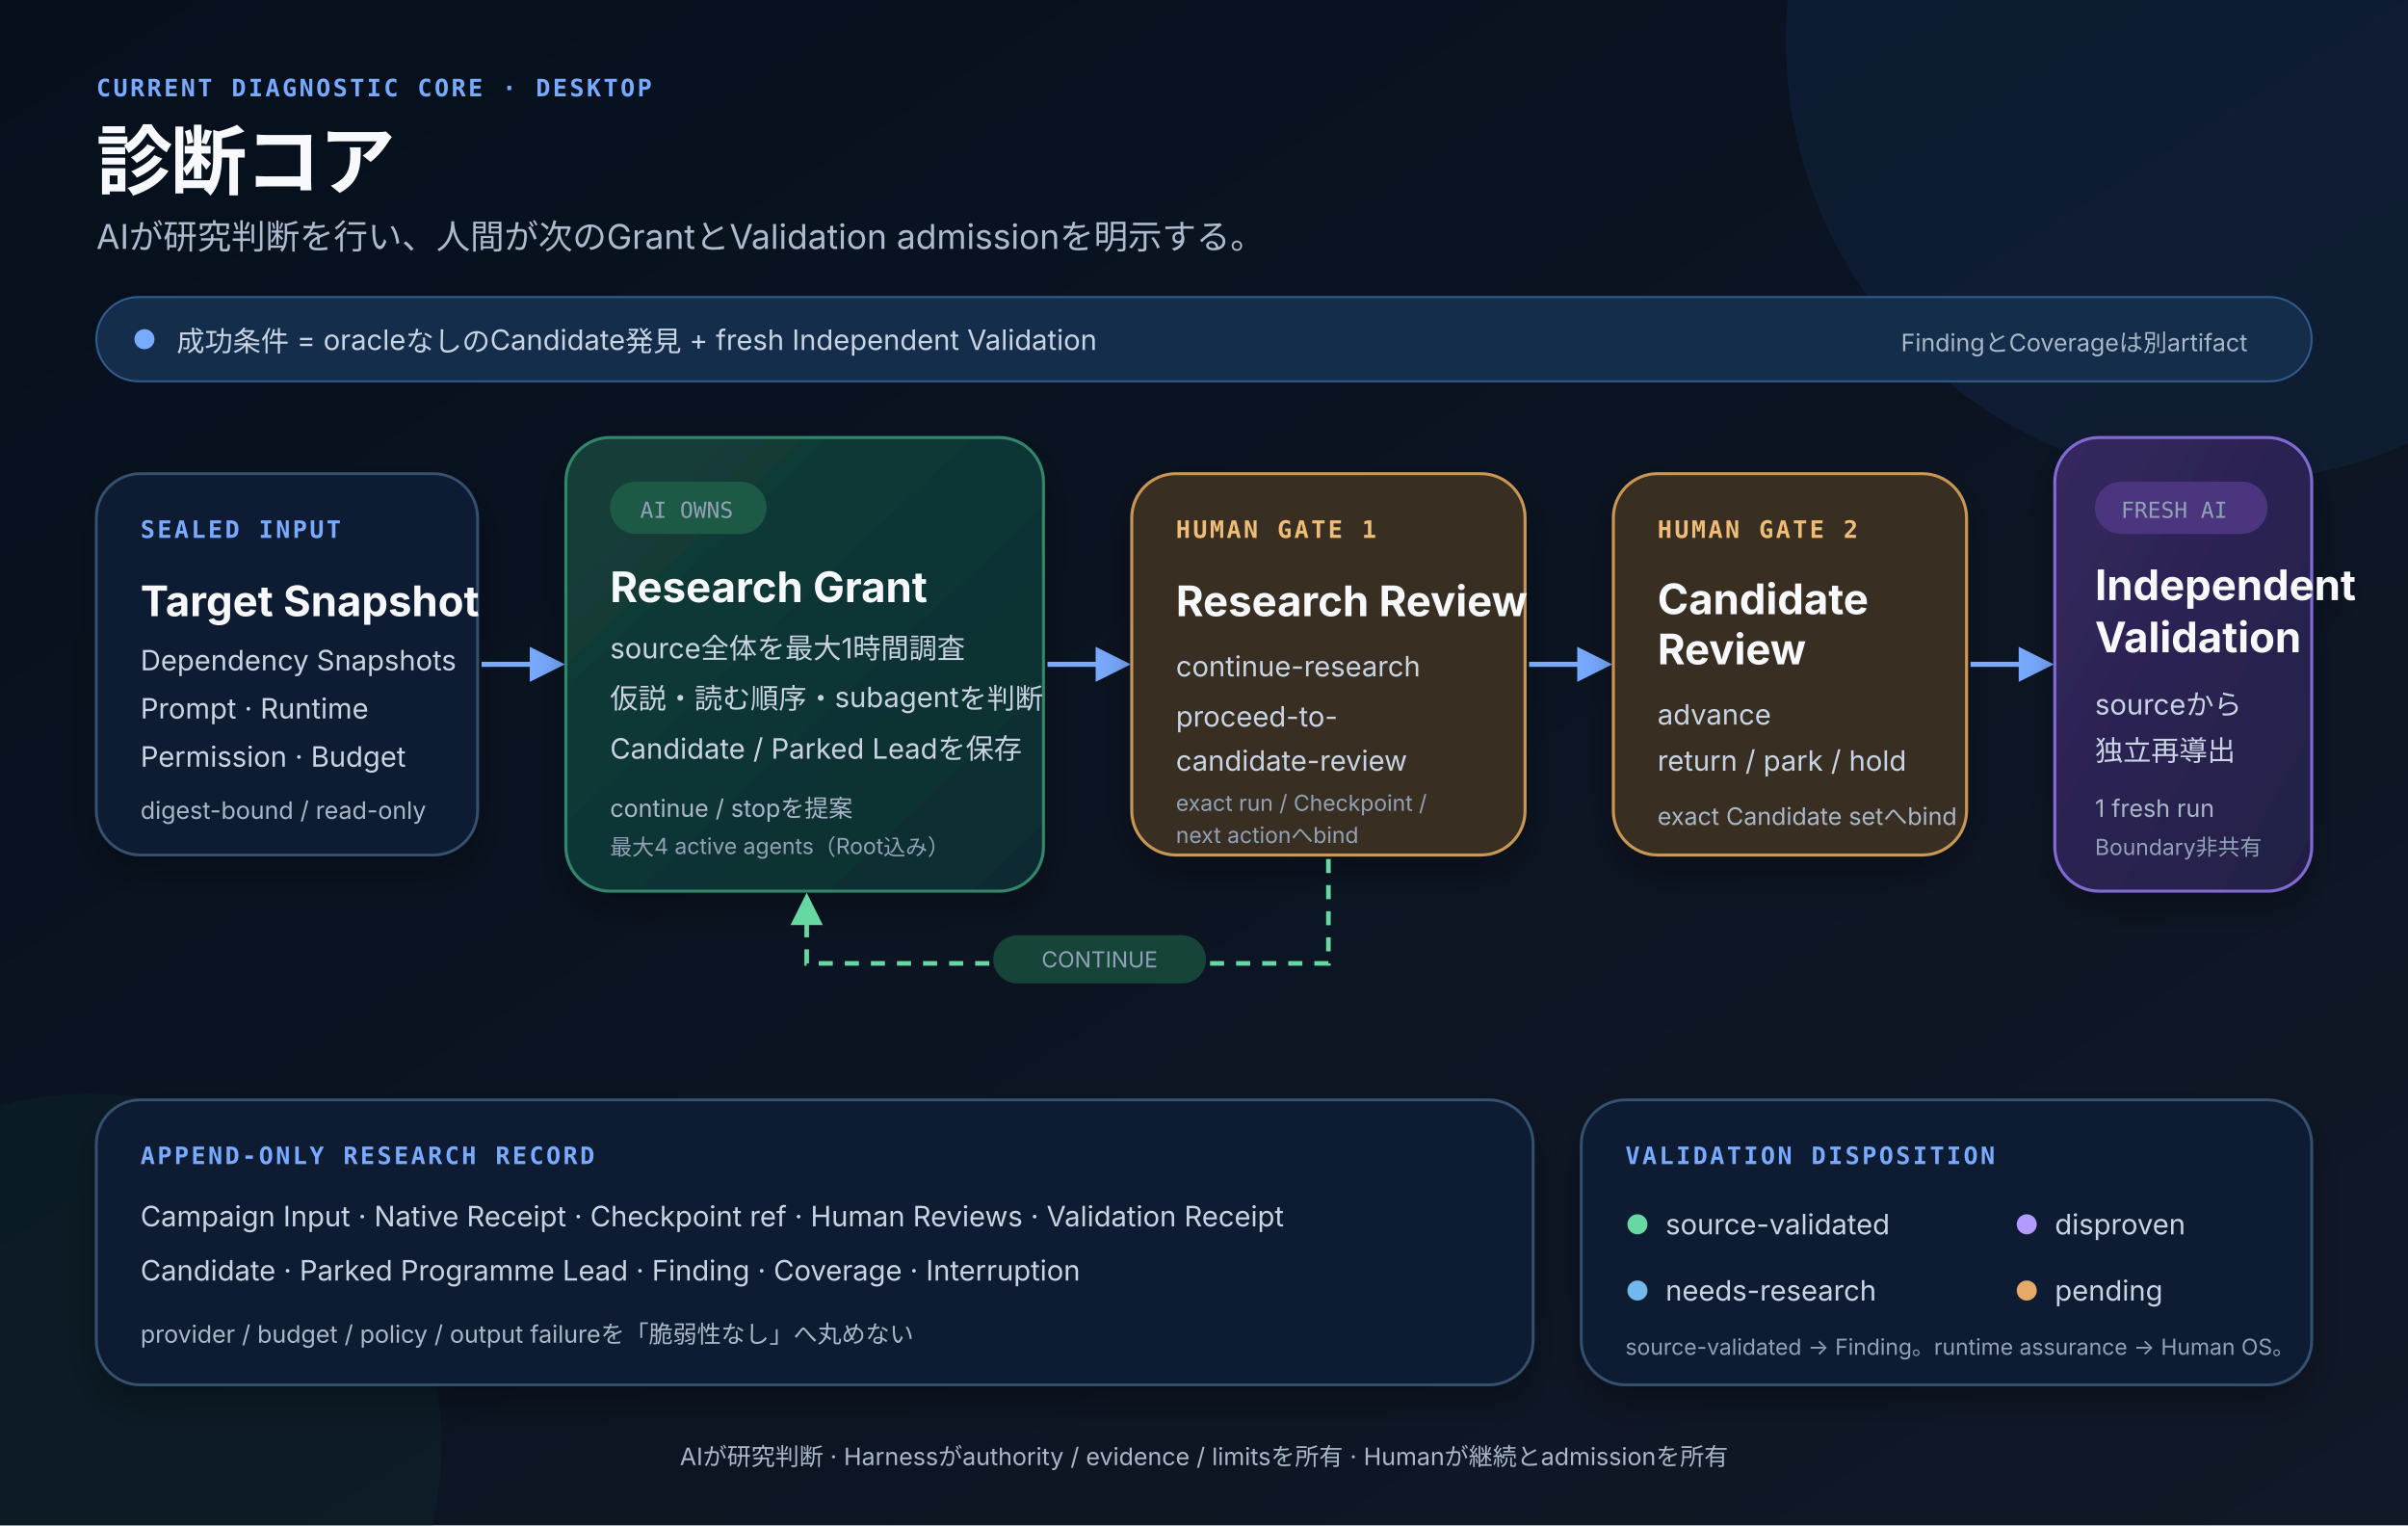
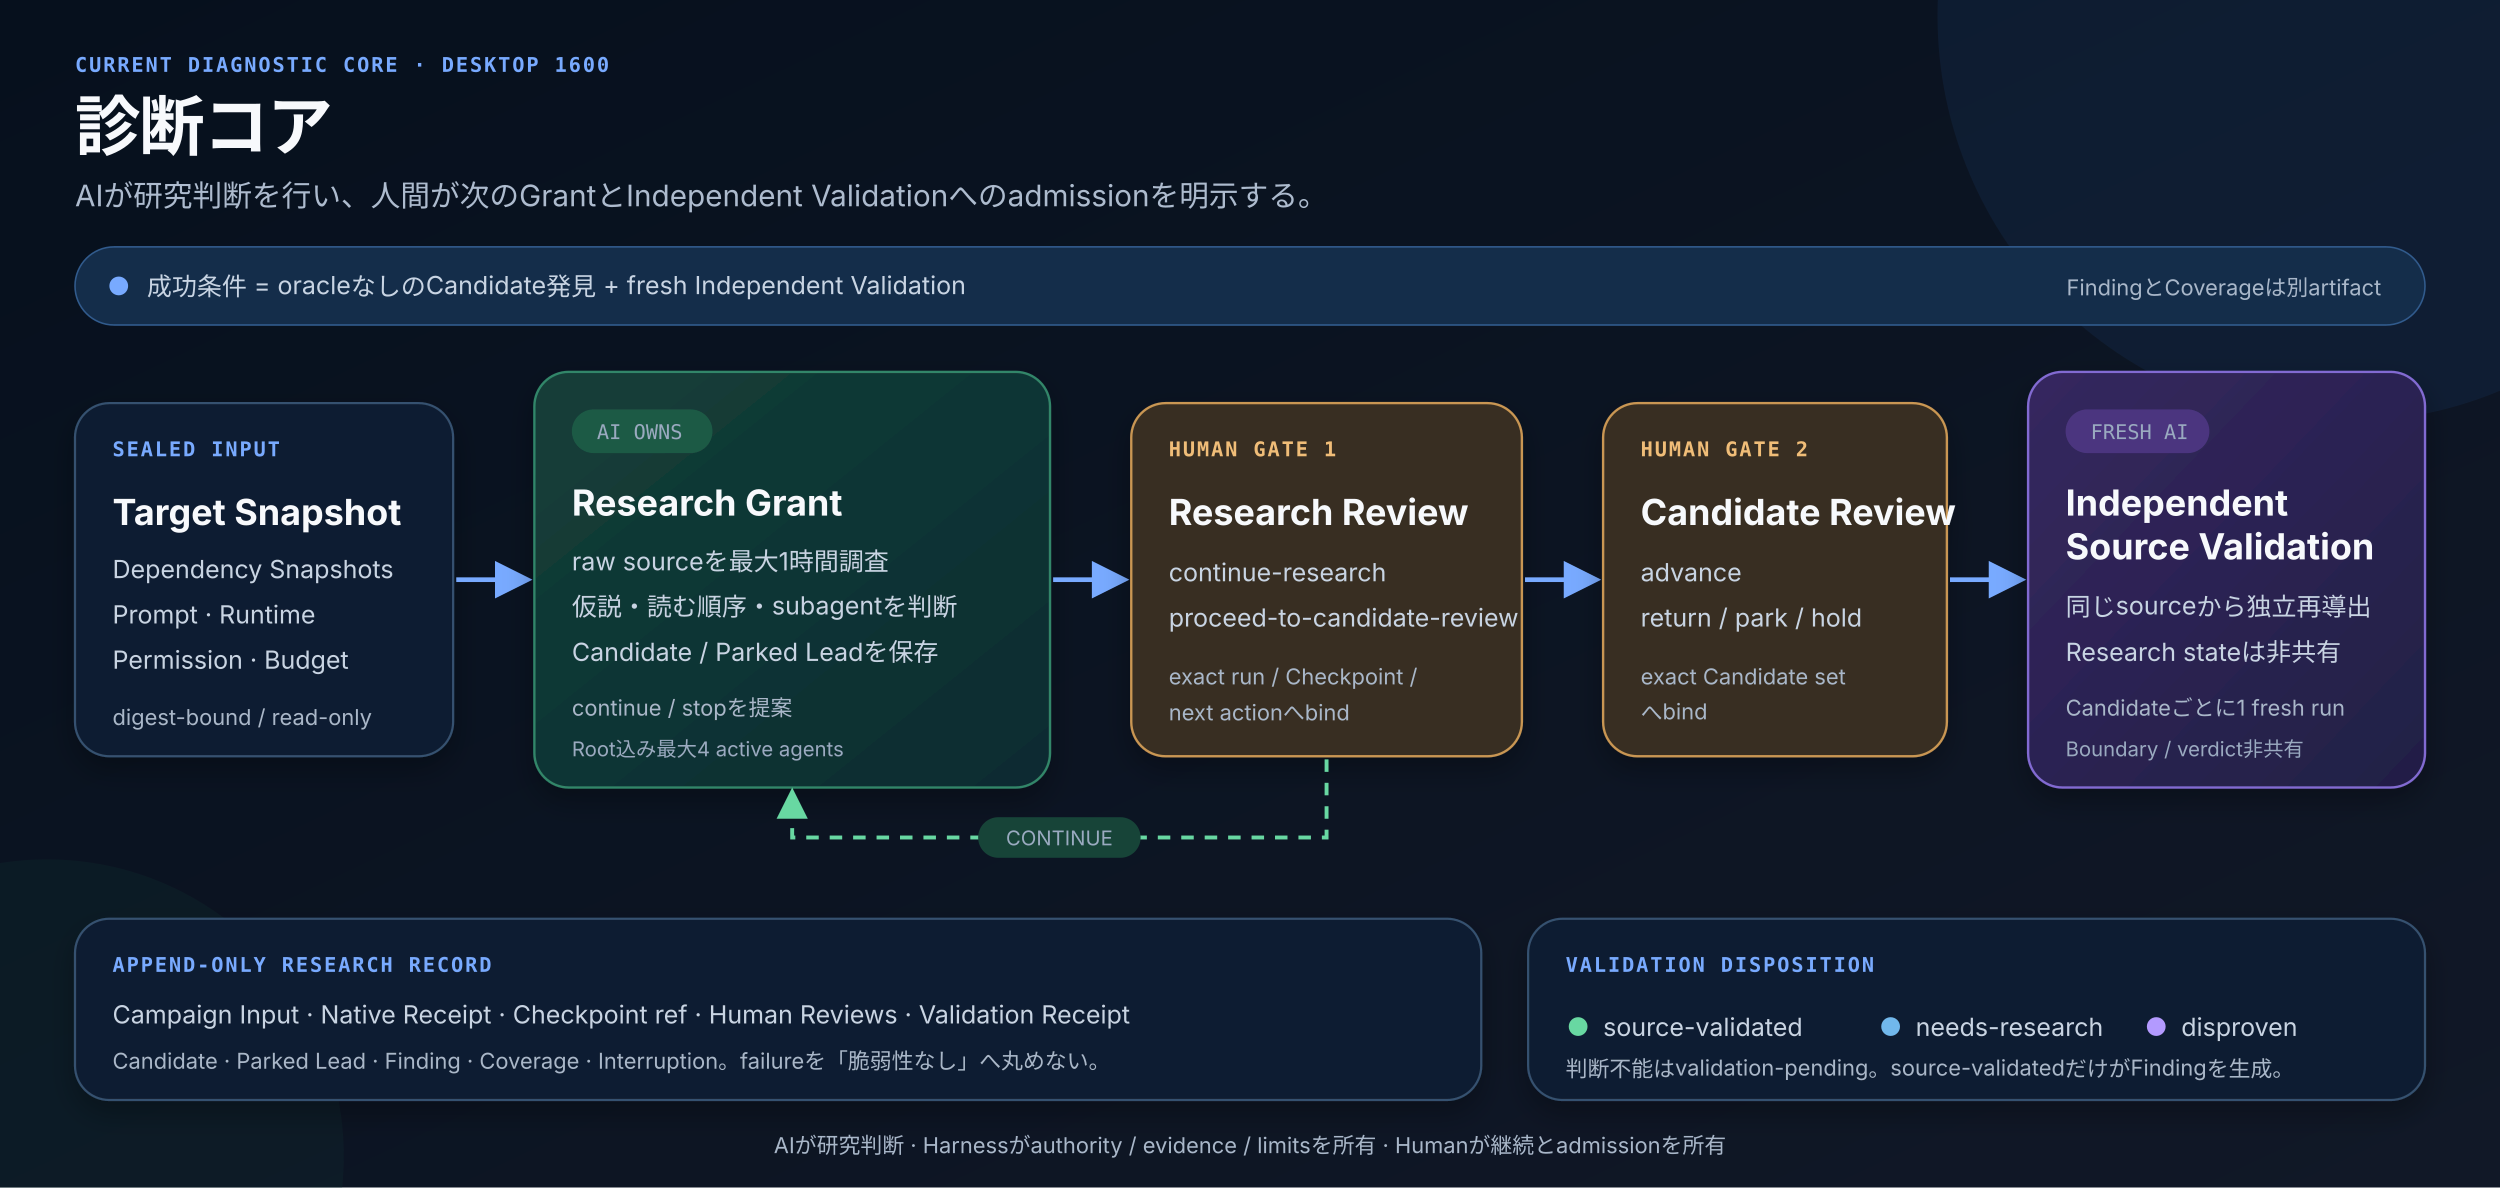
- <svg xmlns="http://www.w3.org/2000/svg" width="1200" height="760" viewBox="0 0 1200 760" role="img" aria-labelledby="title desc" style="width:100%;max-width:1200px;height:auto">
+ <svg xmlns="http://www.w3.org/2000/svg" width="1600" height="760" viewBox="0 0 1600 760" role="img" aria-labelledby="title desc" style="width:100%;max-width:1600px;height:auto;text-rendering:optimizeLegibility">
  <defs>
    <linearGradient id="bg" x1="0" y1="0" x2="1" y2="1">
      <stop offset="0" stop-color="#06101d" />
      <stop offset="1" stop-color="#111827" />
    </linearGradient>
    <linearGradient id="research" x1="0" y1="0" x2="1" y2="1">
      <stop offset="0" stop-color="#123f38" />
      <stop offset="1" stop-color="#102b31" />
    </linearGradient>
    <linearGradient id="validation" x1="0" y1="0" x2="1" y2="1">
      <stop offset="0" stop-color="#35275f" />
      <stop offset="1" stop-color="#211f45" />
    </linearGradient>
    <filter id="shadow" x="-15%" y="-15%" width="130%" height="140%">
      <feDropShadow dx="0" dy="8" stdDeviation="9" flood-color="#000" flood-opacity=".28" />
    </filter>
-     <marker id="arrowBlue" viewBox="0 0 10 10" refX="8" refY="5" markerWidth="7" markerHeight="7" orient="auto">
+     <marker id="arrowBlue" viewBox="0 0 10 10" refX="8" refY="5" markerWidth="8" markerHeight="8" orient="auto">
      <path d="M0 0L10 5L0 10Z" fill="#78aaff" />
    </marker>
-     <marker id="arrowGreen" viewBox="0 0 10 10" refX="8" refY="5" markerWidth="7" markerHeight="7" orient="auto">
+     <marker id="arrowGreen" viewBox="0 0 10 10" refX="8" refY="5" markerWidth="8" markerHeight="8" orient="auto">
      <path d="M0 0L10 5L0 10Z" fill="#68d8a2" />
    </marker>
    <style>
-       .sans{font-family:Inter,"Noto Sans JP",system-ui,-apple-system,"Segoe UI",sans-serif}
-       .mono{font-family:"SFMono-Regular",Consolas,monospace}
-       .title{fill:#f7f9fc;font-size:38px;font-weight:760;letter-spacing:-1px}
-       .subtitle{fill:#adbbce;font-size:17px}
-       .eyebrow{font-size:12px;font-weight:760;letter-spacing:1.2px}
-       .step{fill:#f7f9fc;font-size:21px;font-weight:730}
-       .body{fill:#c8d4e3;font-size:14px}
-       .small{fill:#a9b7c9;font-size:12px}
-       .tiny{fill:#91a2b8;font-size:11px}
-       .panel{fill:#101d30;stroke:#36516f;stroke-width:1.4}
-       .flow{fill:none;stroke:#78aaff;stroke-width:2.5;marker-end:url(#arrowBlue)}
-       .loop{fill:none;stroke:#68d8a2;stroke-width:2.3;stroke-dasharray:7 6;marker-end:url(#arrowGreen)}
+       .sans{font-family:Inter,"Noto Sans JP",system-ui,-apple-system,"Segoe UI",sans-serif}.mono{font-family:"SFMono-Regular",Consolas,monospace}
+       .title{fill:#f7f9fc;font-size:42px;font-weight:780;letter-spacing:-1px}.subtitle{fill:#adbbce;font-size:19px}.step{fill:#f7f9fc;font-size:23px;font-weight:750}.body{fill:#c8d4e3;font-size:16px}.small{fill:#a9b7c9;font-size:14px}.tiny{fill:#9aaac0;font-size:13px}.eyebrow{font-size:13px;font-weight:780;letter-spacing:1.2px}.panel{fill:#101d30;stroke:#36516f;stroke-width:1.4}.flow{fill:none;stroke:#78aaff;stroke-width:3;marker-end:url(#arrowBlue)}.loop{fill:none;stroke:#68d8a2;stroke-width:2.5;stroke-dasharray:8 7;marker-end:url(#arrowGreen)}
    </style>
  </defs>
-   <rect width="1200" height="760" fill="url(#bg)" />
-   <circle cx="1110" cy="20" r="220" fill="#17345c" opacity=".28" />
-   <circle cx="45" cy="720" r="175" fill="#123f38" opacity=".18" />
+   <rect width="1600" height="760" fill="url(#bg)" />
+   <circle cx="1500" cy="10" r="260" fill="#17345c" opacity=".27" />
+   <circle cx="30" cy="740" r="190" fill="#123f38" opacity=".18" />
  <g class="sans">
-     <text x="48" y="48" class="mono eyebrow" fill="#78aaff">CURRENT DIAGNOSTIC CORE · DESKTOP</text>
-     <text x="48" y="94" class="title">診断コア</text>
-     <text x="48" y="124" class="subtitle">AIが研究判断を行い、人間が次のGrantとValidation admissionを明示する。</text>
-     <rect x="48" y="148" width="1104" height="42" rx="21" fill="#142d4a" stroke="#315b8d" />
-     <circle cx="72" cy="169" r="5" fill="#78aaff" />
-     <text x="88" y="175" class="body">成功条件 = oracleなしのCandidate発見 + fresh Independent Validation</text>
-     <text x="1120" y="175" text-anchor="end" class="small">FindingとCoverageは別artifact</text>
+     <text x="48" y="46" class="mono eyebrow" fill="#78aaff">CURRENT DIAGNOSTIC CORE · DESKTOP 1600</text>
+     <text x="48" y="96" class="title">診断コア</text>
+     <text x="48" y="132" class="subtitle">AIが研究判断を行い、人間が次のGrantとIndependent Validationへのadmissionを明示する。</text>
+     <rect x="48" y="158" width="1504" height="50" rx="25" fill="#142d4a" stroke="#315b8d" />
+     <circle cx="76" cy="183" r="6" fill="#78aaff" />
+     <text x="94" y="189" class="body">成功条件 = oracleなしのCandidate発見 + fresh Independent Validation</text>
+     <text x="1524" y="189" text-anchor="end" class="small">FindingとCoverageは別artifact</text>
    <g filter="url(#shadow)">
-       <rect x="48" y="236" width="190" height="190" rx="22" class="panel" />
-       <text x="70" y="268" class="mono eyebrow" fill="#78aaff">SEALED INPUT</text>
-       <text x="70" y="307" class="step">Target Snapshot</text>
-       <text x="70" y="334" class="body">Dependency Snapshots</text>
-       <text x="70" y="358" class="body">Prompt · Runtime</text>
-       <text x="70" y="382" class="body">Permission · Budget</text>
-       <text x="70" y="408" class="small">digest-bound / read-only</text>
+       <rect x="48" y="258" width="242" height="226" rx="22" class="panel" />
+       <text x="72" y="292" class="mono eyebrow" fill="#78aaff">SEALED INPUT</text>
+       <text x="72" y="336" class="step">Target Snapshot</text>
+       <text x="72" y="370" class="body">Dependency Snapshots</text>
+       <text x="72" y="399" class="body">Prompt · Runtime</text>
+       <text x="72" y="428" class="body">Permission · Budget</text>
+       <text x="72" y="464" class="small">digest-bound / read-only</text>
    </g>
-     <path d="M240 331H278" class="flow" />
+     <path d="M292 371H336" class="flow" />
    <g filter="url(#shadow)">
-       <rect x="282" y="218" width="238" height="226" rx="22" fill="url(#research)" stroke="#328669" stroke-width="1.5" />
-       <rect x="304" y="240" width="78" height="26" rx="13" fill="#1f5a45" />
-       <text x="319" y="258" class="mono tiny" fill="#b8f2d4">AI OWNS</text>
-       <text x="304" y="300" class="step">Research Grant</text>
-       <text x="304" y="328" class="body">source全体を最大1時間調査</text>
-       <text x="304" y="353" class="body">仮説・読む順序・subagentを判断</text>
-       <text x="304" y="378" class="body">Candidate / Parked Leadを保存</text>
-       <text x="304" y="407" class="small">continue / stopを提案</text>
-       <text x="304" y="426" class="tiny">最大4 active agents（Root込み）</text>
+       <rect x="342" y="238" width="330" height="266" rx="22" fill="url(#research)" stroke="#328669" stroke-width="1.5" />
+       <rect x="366" y="262" width="90" height="28" rx="14" fill="#1f5a45" />
+       <text x="382" y="281" class="mono tiny" fill="#b8f2d4">AI OWNS</text>
+       <text x="366" y="330" class="step">Research Grant</text>
+       <text x="366" y="365" class="body">raw sourceを最大1時間調査</text>
+       <text x="366" y="394" class="body">仮説・読む順序・subagentを判断</text>
+       <text x="366" y="423" class="body">Candidate / Parked Leadを保存</text>
+       <text x="366" y="458" class="small">continue / stopを提案</text>
+       <text x="366" y="484" class="tiny">Root込み最大4 active agents</text>
    </g>
-     <path d="M522 331H560" class="flow" />
+     <path d="M674 371H718" class="flow" />
    <g filter="url(#shadow)">
-       <rect x="564" y="236" width="196" height="190" rx="22" fill="#392f22" stroke="#c99652" stroke-width="1.5" />
-       <text x="586" y="268" class="mono eyebrow" fill="#f0bd78">HUMAN GATE 1</text>
-       <text x="586" y="307" class="step">Research Review</text>
-       <text x="586" y="337" class="body">continue-research</text>
-       <text x="586" y="362" class="body">proceed-to-</text>
-       <text x="586" y="384" class="body">candidate-review</text>
-       <text x="586" y="404" class="tiny">exact run / Checkpoint /</text>
-       <text x="586" y="420" class="tiny">next actionへbind</text>
+       <rect x="724" y="258" width="250" height="226" rx="22" fill="#392f22" stroke="#c99652" stroke-width="1.5" />
+       <text x="748" y="292" class="mono eyebrow" fill="#f0bd78">HUMAN GATE 1</text>
+       <text x="748" y="336" class="step">Research Review</text>
+       <text x="748" y="372" class="body">continue-research</text>
+       <text x="748" y="401" class="body">proceed-to-candidate-review</text>
+       <text x="748" y="438" class="small">exact run / Checkpoint /</text>
+       <text x="748" y="461" class="small">next actionへbind</text>
    </g>
-     <path d="M662 428V480H402V448" class="loop" />
-     <rect x="495" y="466" width="106" height="24" rx="12" fill="#174438" />
-     <text x="548" y="482" text-anchor="middle" class="tiny" fill="#9ae7bf">CONTINUE</text>
-     <path d="M762 331H800" class="flow" />
+     <path d="M849 486V536H507V508" class="loop" />
+     <rect x="626" y="523" width="104" height="26" rx="13" fill="#174438" />
+     <text x="678" y="541" text-anchor="middle" class="tiny" fill="#9ae7bf">CONTINUE</text>
+     <path d="M976 371H1020" class="flow" />
    <g filter="url(#shadow)">
-       <rect x="804" y="236" width="176" height="190" rx="22" fill="#392f22" stroke="#c99652" stroke-width="1.5" />
-       <text x="826" y="268" class="mono eyebrow" fill="#f0bd78">HUMAN GATE 2</text>
-       <text x="826" y="306" class="step">Candidate</text>
-       <text x="826" y="331" class="step">Review</text>
-       <text x="826" y="361" class="body">advance</text>
-       <text x="826" y="384" class="body">return / park / hold</text>
-       <text x="826" y="411" class="small">exact Candidate setへbind</text>
+       <rect x="1026" y="258" width="220" height="226" rx="22" fill="#392f22" stroke="#c99652" stroke-width="1.5" />
+       <text x="1050" y="292" class="mono eyebrow" fill="#f0bd78">HUMAN GATE 2</text>
+       <text x="1050" y="336" class="step">Candidate Review</text>
+       <text x="1050" y="372" class="body">advance</text>
+       <text x="1050" y="401" class="body">return / park / hold</text>
+       <text x="1050" y="438" class="small">exact Candidate set</text>
+       <text x="1050" y="461" class="small">へbind</text>
    </g>
-     <path d="M982 331H1020" class="flow" />
+     <path d="M1248 371H1292" class="flow" />
    <g filter="url(#shadow)">
-       <rect x="1024" y="218" width="128" height="226" rx="22" fill="url(#validation)" stroke="#826bd2" stroke-width="1.5" />
-       <rect x="1044" y="240" width="86" height="26" rx="13" fill="#4b367f" />
-       <text x="1057" y="258" class="mono tiny" fill="#ded6ff">FRESH AI</text>
-       <text x="1044" y="299" class="step">Independent</text>
-       <text x="1044" y="325" class="step">Validation</text>
-       <text x="1044" y="356" class="body">sourceから</text>
-       <text x="1044" y="379" class="body">独立再導出</text>
-       <text x="1044" y="407" class="small">1 fresh run</text>
-       <text x="1044" y="426" class="tiny">Boundary非共有</text>
+       <rect x="1298" y="238" width="254" height="266" rx="22" fill="url(#validation)" stroke="#826bd2" stroke-width="1.5" />
+       <rect x="1322" y="262" width="92" height="28" rx="14" fill="#4b367f" />
+       <text x="1338" y="281" class="mono tiny" fill="#ded6ff">FRESH AI</text>
+       <text x="1322" y="330" class="step">Independent</text>
+       <text x="1322" y="358" class="step">Source Validation</text>
+       <text x="1322" y="394" class="body">同じsourceから独立再導出</text>
+       <text x="1322" y="423" class="body">Research stateは非共有</text>
+       <text x="1322" y="458" class="small">Candidateごとに1 fresh run</text>
+       <text x="1322" y="484" class="tiny">Boundary / verdict非共有</text>
    </g>
    <g filter="url(#shadow)">
-       <rect x="48" y="548" width="716" height="142" rx="22" class="panel" />
-       <text x="70" y="580" class="mono eyebrow" fill="#78aaff">APPEND-ONLY RESEARCH RECORD</text>
-       <text x="70" y="611" class="body">Campaign Input · Native Receipt · Checkpoint ref · Human Reviews · Validation Receipt</text>
-       <text x="70" y="638" class="body">Candidate · Parked Programme Lead · Finding · Coverage · Interruption</text>
-       <text x="70" y="669" class="small">provider / budget / policy / output failureを「脆弱性なし」へ丸めない</text>
+       <rect x="48" y="588" width="900" height="116" rx="22" class="panel" />
+       <text x="72" y="622" class="mono eyebrow" fill="#78aaff">APPEND-ONLY RESEARCH RECORD</text>
+       <text x="72" y="655" class="body">Campaign Input · Native Receipt · Checkpoint ref · Human Reviews · Validation Receipt</text>
+       <text x="72" y="684" class="small">Candidate · Parked Lead · Finding · Coverage · Interruption。failureを「脆弱性なし」へ丸めない。</text>
    </g>
    <g filter="url(#shadow)">
-       <rect x="788" y="548" width="364" height="142" rx="22" class="panel" />
-       <text x="810" y="580" class="mono eyebrow" fill="#78aaff">VALIDATION DISPOSITION</text>
-       <circle cx="816" cy="610" r="5" fill="#68d8a2" />
-       <text x="830" y="615" class="body">source-validated</text>
-       <circle cx="1010" cy="610" r="5" fill="#b39aff" />
-       <text x="1024" y="615" class="body">disproven</text>
-       <circle cx="816" cy="643" r="5" fill="#71b8ec" />
-       <text x="830" y="648" class="body">needs-research</text>
-       <circle cx="1010" cy="643" r="5" fill="#e6aa68" />
-       <text x="1024" y="648" class="body">pending</text>
-       <text x="810" y="675" class="tiny">source-validated → Finding。runtime assurance → Human OS。</text>
+       <rect x="978" y="588" width="574" height="116" rx="22" class="panel" />
+       <text x="1002" y="622" class="mono eyebrow" fill="#78aaff">VALIDATION DISPOSITION</text>
+       <circle cx="1010" cy="657" r="6" fill="#68d8a2" />
+       <text x="1026" y="663" class="body">source-validated</text>
+       <circle cx="1210" cy="657" r="6" fill="#71b8ec" />
+       <text x="1226" y="663" class="body">needs-research</text>
+       <circle cx="1380" cy="657" r="6" fill="#b39aff" />
+       <text x="1396" y="663" class="body">disproven</text>
+       <text x="1002" y="689" class="small">判断不能はvalidation-pending。source-validatedだけがFindingを生成。</text>
    </g>
-     <text x="600" y="730" text-anchor="middle" class="small">AIが研究判断 · Harnessがauthority / evidence / limitsを所有 · Humanが継続とadmissionを所有</text>
+     <text x="800" y="738" text-anchor="middle" class="small">AIが研究判断 · Harnessがauthority / evidence / limitsを所有 · Humanが継続とadmissionを所有</text>
  </g>
</svg>
